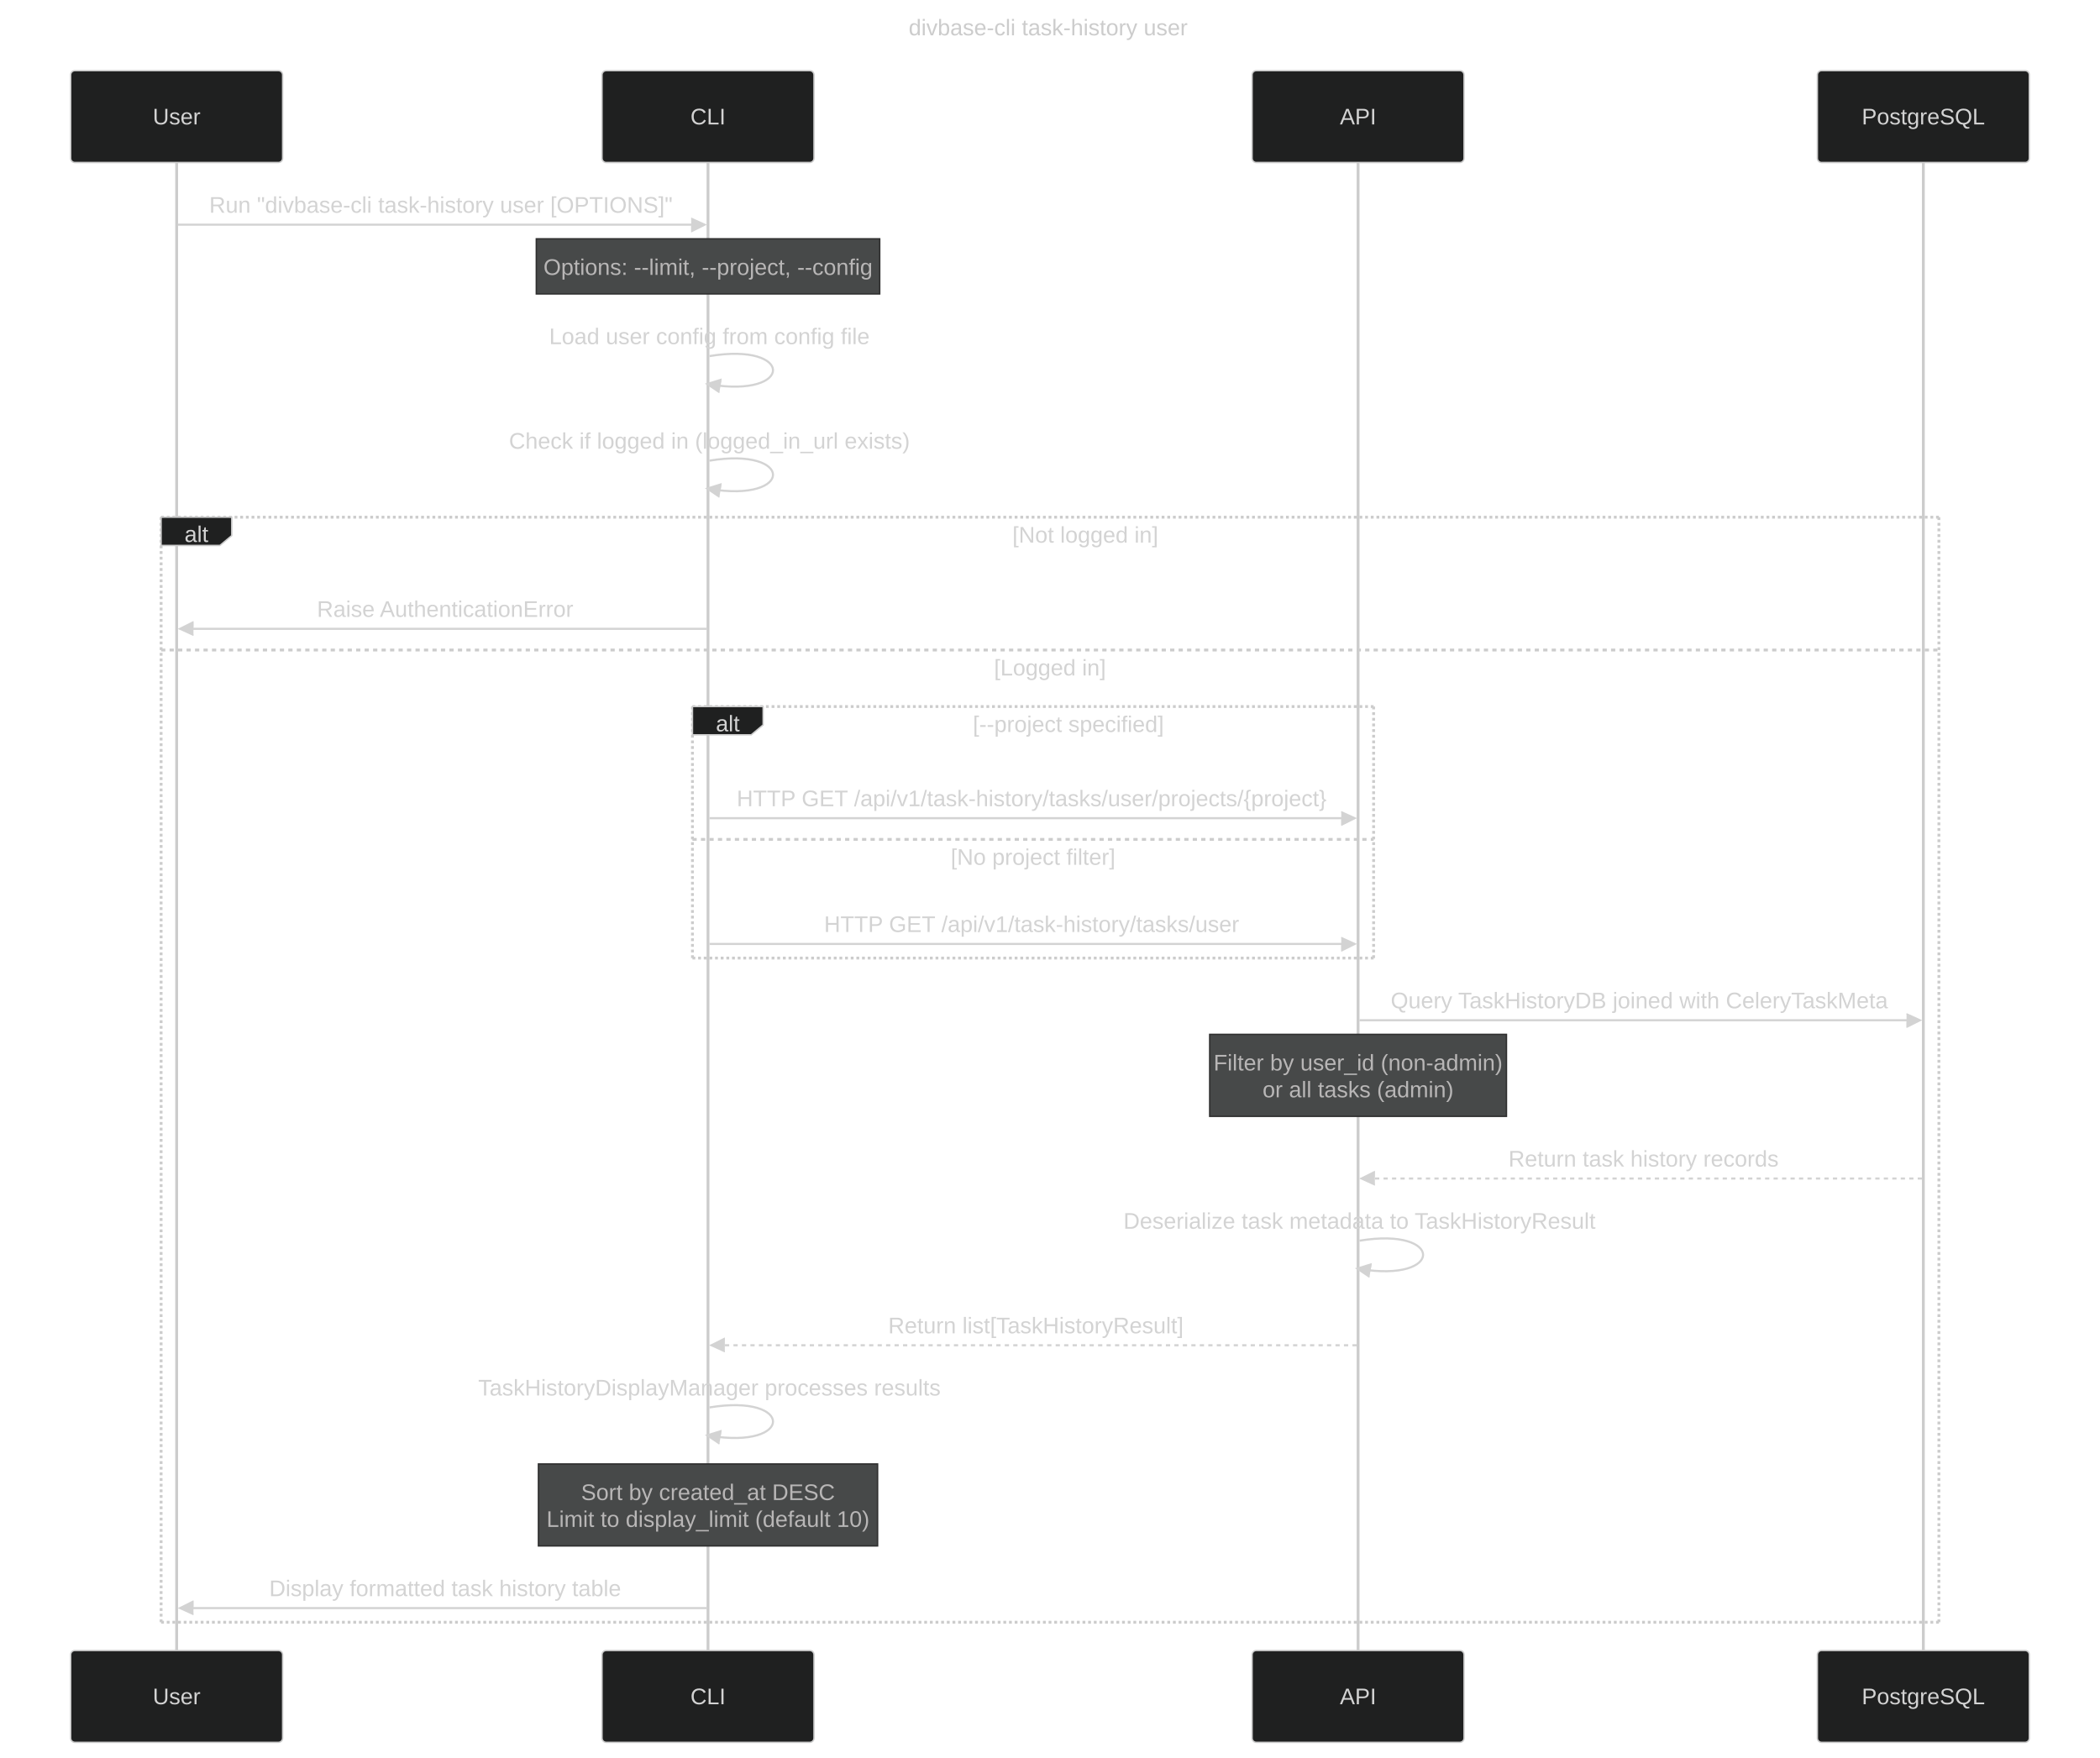
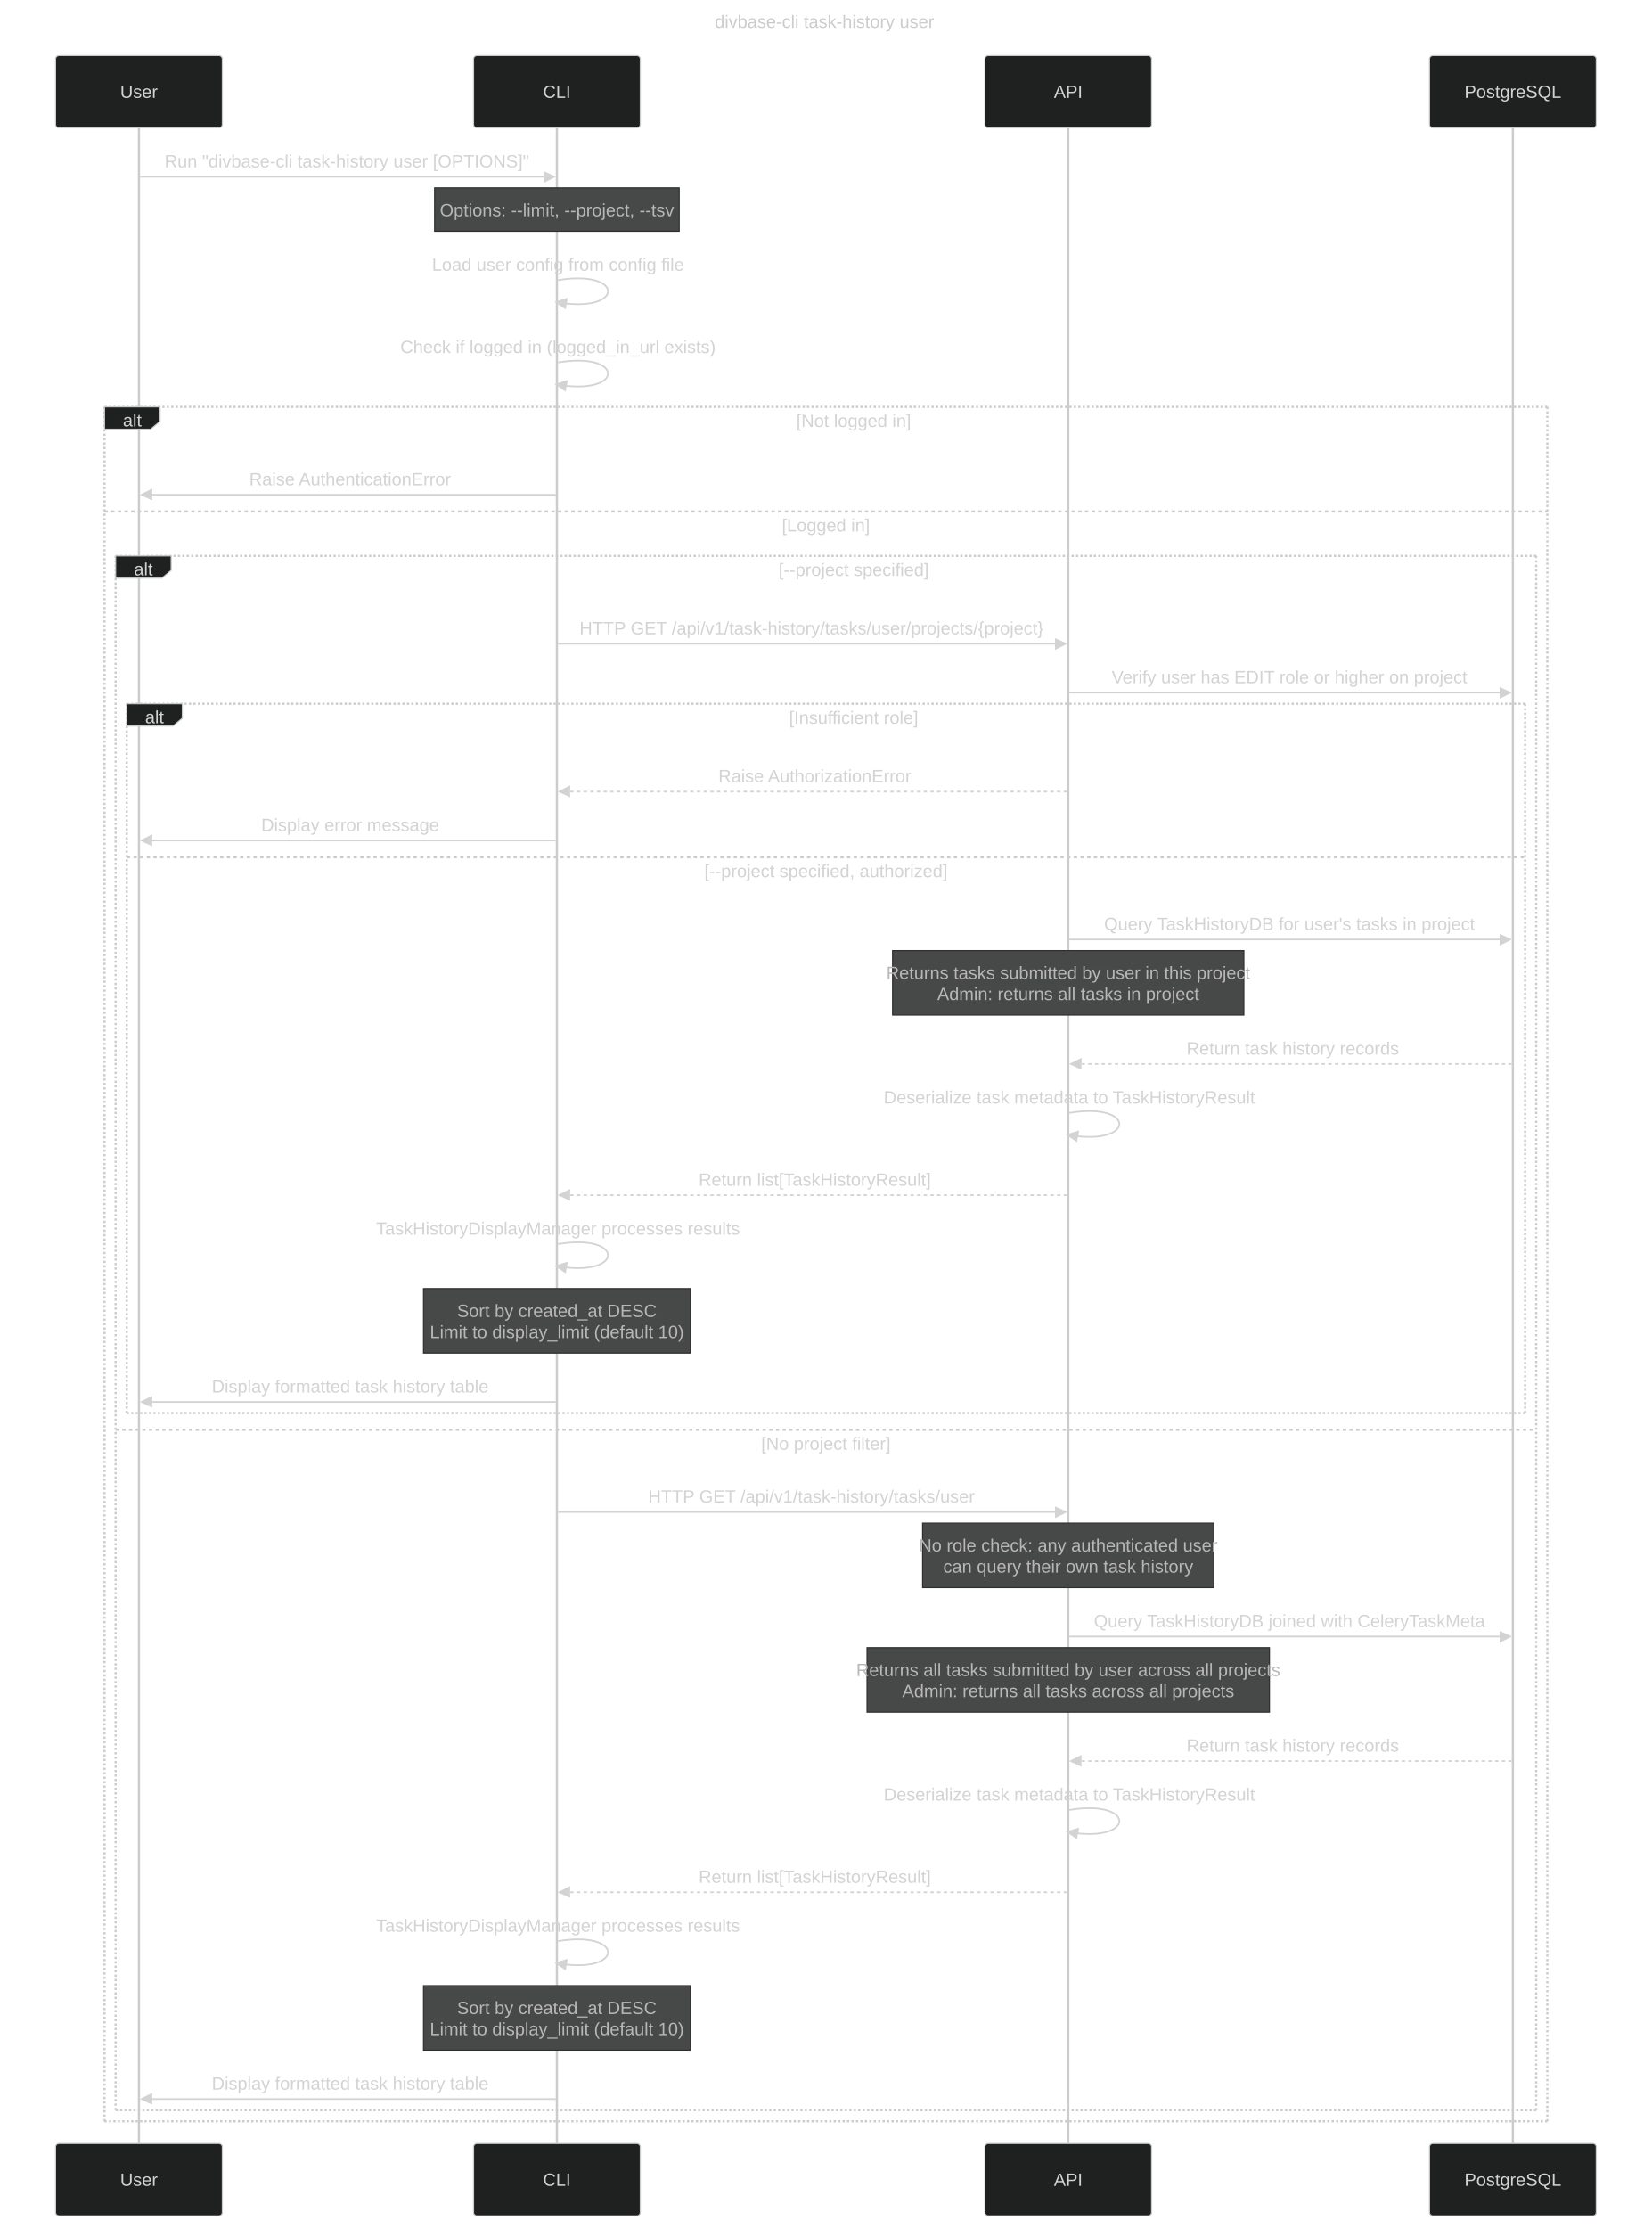
- <svg xmlns="http://www.w3.org/2000/svg" id="my-svg" width="100%" style="max-width: 1486px; background-color: rgb(34, 39, 46);" viewBox="-50 -50 1486 1244" role="graphics-document document" aria-roledescription="sequence">
-   <g>
-     <rect x="1236" y="1118" fill="#eaeaea" stroke="#666" width="150" height="65" name="DB" rx="3" ry="3" class="actor actor-bottom" />
-     <text x="1311" y="1150.5" dominant-baseline="central" alignment-baseline="central" class="actor actor-box" style="text-anchor: middle; font-size: 16px; font-weight: 400;">
+ <svg xmlns="http://www.w3.org/2000/svg" id="my-svg" width="100%" style="max-width: 1486px; background-color: rgb(34, 39, 46);" viewBox="-50 -50 1486 2004" role="graphics-document document" aria-roledescription="sequence">
+   <g>
+     <rect x="1236" y="1878" fill="#eaeaea" stroke="#666" width="150" height="65" name="DB" rx="3" ry="3" class="actor actor-bottom" />
+     <text x="1311" y="1910.5" dominant-baseline="central" alignment-baseline="central" class="actor actor-box" style="text-anchor: middle; font-size: 16px; font-weight: 400;">
      <tspan x="1311" dy="0">PostgreSQL</tspan>
    </text>
  </g>
  <g>
-     <rect x="836" y="1118" fill="#eaeaea" stroke="#666" width="150" height="65" name="API" rx="3" ry="3" class="actor actor-bottom" />
-     <text x="911" y="1150.5" dominant-baseline="central" alignment-baseline="central" class="actor actor-box" style="text-anchor: middle; font-size: 16px; font-weight: 400;">
+     <rect x="836" y="1878" fill="#eaeaea" stroke="#666" width="150" height="65" name="API" rx="3" ry="3" class="actor actor-bottom" />
+     <text x="911" y="1910.5" dominant-baseline="central" alignment-baseline="central" class="actor actor-box" style="text-anchor: middle; font-size: 16px; font-weight: 400;">
      <tspan x="911" dy="0">API</tspan>
    </text>
  </g>
  <g>
-     <rect x="376" y="1118" fill="#eaeaea" stroke="#666" width="150" height="65" name="CLI" rx="3" ry="3" class="actor actor-bottom" />
-     <text x="451" y="1150.5" dominant-baseline="central" alignment-baseline="central" class="actor actor-box" style="text-anchor: middle; font-size: 16px; font-weight: 400;">
+     <rect x="376" y="1878" fill="#eaeaea" stroke="#666" width="150" height="65" name="CLI" rx="3" ry="3" class="actor actor-bottom" />
+     <text x="451" y="1910.5" dominant-baseline="central" alignment-baseline="central" class="actor actor-box" style="text-anchor: middle; font-size: 16px; font-weight: 400;">
      <tspan x="451" dy="0">CLI</tspan>
    </text>
  </g>
  <g>
-     <rect x="0" y="1118" fill="#eaeaea" stroke="#666" width="150" height="65" name="User" rx="3" ry="3" class="actor actor-bottom" />
-     <text x="75" y="1150.5" dominant-baseline="central" alignment-baseline="central" class="actor actor-box" style="text-anchor: middle; font-size: 16px; font-weight: 400;">
+     <rect x="0" y="1878" fill="#eaeaea" stroke="#666" width="150" height="65" name="User" rx="3" ry="3" class="actor actor-bottom" />
+     <text x="75" y="1910.5" dominant-baseline="central" alignment-baseline="central" class="actor actor-box" style="text-anchor: middle; font-size: 16px; font-weight: 400;">
      <tspan x="75" dy="0">User</tspan>
    </text>
  </g>
  <g>
-     <line id="actor3" x1="1311" y1="65" x2="1311" y2="1118" class="actor-line 200" stroke-width="0.5px" stroke="#999" name="DB" />
+     <line id="actor3" x1="1311" y1="65" x2="1311" y2="1878" class="actor-line 200" stroke-width="0.5px" stroke="#999" name="DB" />
    <g id="root-3">
      <rect x="1236" y="0" fill="#eaeaea" stroke="#666" width="150" height="65" name="DB" rx="3" ry="3" class="actor actor-top" />
      <text x="1311" y="32.5" dominant-baseline="central" alignment-baseline="central" class="actor actor-box" style="text-anchor: middle; font-size: 16px; font-weight: 400;">
        <tspan x="1311" dy="0">PostgreSQL</tspan>
      </text>
    </g>
  </g>
  <g>
-     <line id="actor2" x1="911" y1="65" x2="911" y2="1118" class="actor-line 200" stroke-width="0.5px" stroke="#999" name="API" />
+     <line id="actor2" x1="911" y1="65" x2="911" y2="1878" class="actor-line 200" stroke-width="0.5px" stroke="#999" name="API" />
    <g id="root-2">
      <rect x="836" y="0" fill="#eaeaea" stroke="#666" width="150" height="65" name="API" rx="3" ry="3" class="actor actor-top" />
      <text x="911" y="32.5" dominant-baseline="central" alignment-baseline="central" class="actor actor-box" style="text-anchor: middle; font-size: 16px; font-weight: 400;">
        <tspan x="911" dy="0">API</tspan>
      </text>
    </g>
  </g>
  <g>
-     <line id="actor1" x1="451" y1="65" x2="451" y2="1118" class="actor-line 200" stroke-width="0.5px" stroke="#999" name="CLI" />
+     <line id="actor1" x1="451" y1="65" x2="451" y2="1878" class="actor-line 200" stroke-width="0.5px" stroke="#999" name="CLI" />
    <g id="root-1">
      <rect x="376" y="0" fill="#eaeaea" stroke="#666" width="150" height="65" name="CLI" rx="3" ry="3" class="actor actor-top" />
      <text x="451" y="32.5" dominant-baseline="central" alignment-baseline="central" class="actor actor-box" style="text-anchor: middle; font-size: 16px; font-weight: 400;">
        <tspan x="451" dy="0">CLI</tspan>
      </text>
    </g>
  </g>
  <g>
-     <line id="actor0" x1="75" y1="65" x2="75" y2="1118" class="actor-line 200" stroke-width="0.5px" stroke="#999" name="User" />
+     <line id="actor0" x1="75" y1="65" x2="75" y2="1878" class="actor-line 200" stroke-width="0.5px" stroke="#999" name="User" />
    <g id="root-0">
      <rect x="0" y="0" fill="#eaeaea" stroke="#666" width="150" height="65" name="User" rx="3" ry="3" class="actor actor-top" />
      <text x="75" y="32.5" dominant-baseline="central" alignment-baseline="central" class="actor actor-box" style="text-anchor: middle; font-size: 16px; font-weight: 400;">
        <tspan x="75" dy="0">User</tspan>
      </text>
    </g>
  </g>
  <style>#my-svg{font-family:"trebuchet ms",verdana,arial,sans-serif;font-size:16px;fill:#ccc;}@keyframes edge-animation-frame{from{stroke-dashoffset:0;}}@keyframes dash{to{stroke-dashoffset:0;}}#my-svg .edge-animation-slow{stroke-dasharray:9,5!important;stroke-dashoffset:900;animation:dash 50s linear infinite;stroke-linecap:round;}#my-svg .edge-animation-fast{stroke-dasharray:9,5!important;stroke-dashoffset:900;animation:dash 20s linear infinite;stroke-linecap:round;}#my-svg .error-icon{fill:#a44141;}#my-svg .error-text{fill:#ddd;stroke:#ddd;}#my-svg .edge-thickness-normal{stroke-width:1px;}#my-svg .edge-thickness-thick{stroke-width:3.5px;}#my-svg .edge-pattern-solid{stroke-dasharray:0;}#my-svg .edge-thickness-invisible{stroke-width:0;fill:none;}#my-svg .edge-pattern-dashed{stroke-dasharray:3;}#my-svg .edge-pattern-dotted{stroke-dasharray:2;}#my-svg .marker{fill:lightgrey;stroke:lightgrey;}#my-svg .marker.cross{stroke:lightgrey;}#my-svg svg{font-family:"trebuchet ms",verdana,arial,sans-serif;font-size:16px;}#my-svg p{margin:0;}#my-svg .actor{stroke:#ccc;fill:#1f2020;}#my-svg text.actor&gt;tspan{fill:lightgrey;stroke:none;}#my-svg .actor-line{stroke:#ccc;}#my-svg .innerArc{stroke-width:1.5;stroke-dasharray:none;}#my-svg .messageLine0{stroke-width:1.5;stroke-dasharray:none;stroke:lightgrey;}#my-svg .messageLine1{stroke-width:1.5;stroke-dasharray:2,2;stroke:lightgrey;}#my-svg #arrowhead path{fill:lightgrey;stroke:lightgrey;}#my-svg .sequenceNumber{fill:black;}#my-svg #sequencenumber{fill:lightgrey;}#my-svg #crosshead path{fill:lightgrey;stroke:lightgrey;}#my-svg .messageText{fill:lightgrey;stroke:none;}#my-svg .labelBox{stroke:#ccc;fill:#1f2020;}#my-svg .labelText,#my-svg .labelText&gt;tspan{fill:lightgrey;stroke:none;}#my-svg .loopText,#my-svg .loopText&gt;tspan{fill:lightgrey;stroke:none;}#my-svg .loopLine{stroke-width:2px;stroke-dasharray:2,2;stroke:#ccc;fill:#ccc;}#my-svg .note{stroke:hsl(180, 0%, 18.353%);fill:hsl(180, 1.587%, 28.353%);}#my-svg .noteText,#my-svg .noteText&gt;tspan{fill:rgb(183.848, 181.552, 181.552);stroke:none;}#my-svg .activation0{fill:hsl(180, 1.587%, 28.353%);stroke:#ccc;}#my-svg .activation1{fill:hsl(180, 1.587%, 28.353%);stroke:#ccc;}#my-svg .activation2{fill:hsl(180, 1.587%, 28.353%);stroke:#ccc;}#my-svg .actorPopupMenu{position:absolute;}#my-svg .actorPopupMenuPanel{position:absolute;fill:#1f2020;box-shadow:0px 8px 16px 0px rgba(0,0,0,0.2);filter:drop-shadow(3px 5px 2px rgb(0 0 0 / 0.4));}#my-svg .actor-man line{stroke:#ccc;fill:#1f2020;}#my-svg .actor-man circle,#my-svg line{stroke:#ccc;fill:#1f2020;stroke-width:2px;}#my-svg :root{--mermaid-font-family:"trebuchet ms",verdana,arial,sans-serif;}</style>
  <g />
  <defs>
    <symbol id="computer" width="24" height="24">
      <path transform="scale(.5)" d="M2 2v13h20v-13h-20zm18 11h-16v-9h16v9zm-10.228 6l.466-1h3.524l.467 1h-4.457zm14.228 3h-24l2-6h2.104l-1.33 4h18.45l-1.297-4h2.073l2 6zm-5-10h-14v-7h14v7z" />
    </symbol>
  </defs>
  <defs>
    <symbol id="database" fill-rule="evenodd" clip-rule="evenodd">
      <path transform="scale(.5)" d="M12.258.001l.256.004.255.005.253.008.251.01.249.012.247.015.246.016.242.019.241.02.239.023.236.024.233.027.231.028.229.031.225.032.223.034.22.036.217.038.214.04.211.041.208.043.205.045.201.046.198.048.194.05.191.051.187.053.183.054.18.056.175.057.172.059.168.06.163.061.16.063.155.064.15.066.074.033.073.033.071.034.07.034.069.035.068.035.067.035.066.035.064.036.064.036.062.036.06.036.06.037.058.037.058.037.055.038.055.038.053.038.052.038.051.039.05.039.048.039.047.039.045.04.044.04.043.04.041.04.04.041.039.041.037.041.036.041.034.041.033.042.032.042.03.042.029.042.027.042.026.043.024.043.023.043.021.043.02.043.018.044.017.043.015.044.013.044.012.044.011.045.009.044.007.045.006.045.004.045.002.045.001.045v17l-.001.045-.002.045-.004.045-.006.045-.007.045-.009.044-.011.045-.012.044-.013.044-.015.044-.017.043-.018.044-.02.043-.021.043-.023.043-.024.043-.026.043-.027.042-.029.042-.03.042-.032.042-.033.042-.034.041-.036.041-.037.041-.039.041-.04.041-.041.04-.043.04-.044.04-.045.04-.047.039-.048.039-.05.039-.051.039-.052.038-.053.038-.055.038-.055.038-.058.037-.058.037-.06.037-.06.036-.062.036-.064.036-.064.036-.066.035-.067.035-.068.035-.069.035-.07.034-.071.034-.073.033-.074.033-.15.066-.155.064-.16.063-.163.061-.168.06-.172.059-.175.057-.18.056-.183.054-.187.053-.191.051-.194.05-.198.048-.201.046-.205.045-.208.043-.211.041-.214.04-.217.038-.22.036-.223.034-.225.032-.229.031-.231.028-.233.027-.236.024-.239.023-.241.02-.242.019-.246.016-.247.015-.249.012-.251.01-.253.008-.255.005-.256.004-.258.001-.258-.001-.256-.004-.255-.005-.253-.008-.251-.01-.249-.012-.247-.015-.245-.016-.243-.019-.241-.02-.238-.023-.236-.024-.234-.027-.231-.028-.228-.031-.226-.032-.223-.034-.22-.036-.217-.038-.214-.04-.211-.041-.208-.043-.204-.045-.201-.046-.198-.048-.195-.05-.19-.051-.187-.053-.184-.054-.179-.056-.176-.057-.172-.059-.167-.06-.164-.061-.159-.063-.155-.064-.151-.066-.074-.033-.072-.033-.072-.034-.07-.034-.069-.035-.068-.035-.067-.035-.066-.035-.064-.036-.063-.036-.062-.036-.061-.036-.06-.037-.058-.037-.057-.037-.056-.038-.055-.038-.053-.038-.052-.038-.051-.039-.049-.039-.049-.039-.046-.039-.046-.04-.044-.04-.043-.04-.041-.04-.04-.041-.039-.041-.037-.041-.036-.041-.034-.041-.033-.042-.032-.042-.03-.042-.029-.042-.027-.042-.026-.043-.024-.043-.023-.043-.021-.043-.02-.043-.018-.044-.017-.043-.015-.044-.013-.044-.012-.044-.011-.045-.009-.044-.007-.045-.006-.045-.004-.045-.002-.045-.001-.045v-17l.001-.045.002-.045.004-.045.006-.045.007-.045.009-.044.011-.045.012-.044.013-.044.015-.044.017-.043.018-.044.02-.043.021-.043.023-.043.024-.043.026-.043.027-.042.029-.042.03-.042.032-.042.033-.042.034-.041.036-.041.037-.041.039-.041.04-.041.041-.04.043-.04.044-.04.046-.04.046-.039.049-.039.049-.039.051-.039.052-.038.053-.038.055-.038.056-.038.057-.037.058-.037.06-.037.061-.036.062-.036.063-.036.064-.036.066-.035.067-.035.068-.035.069-.035.07-.034.072-.034.072-.033.074-.033.151-.066.155-.064.159-.063.164-.061.167-.06.172-.059.176-.057.179-.056.184-.054.187-.053.19-.051.195-.05.198-.048.201-.046.204-.045.208-.043.211-.041.214-.04.217-.038.22-.036.223-.034.226-.032.228-.031.231-.028.234-.027.236-.024.238-.023.241-.02.243-.019.245-.016.247-.015.249-.012.251-.01.253-.008.255-.005.256-.004.258-.001.258.001zm-9.258 20.499v.01l.001.021.003.021.004.022.005.021.006.022.007.022.009.023.01.022.011.023.012.023.013.023.015.023.016.024.017.023.018.024.019.024.021.024.022.025.023.024.024.025.052.049.056.05.061.051.066.051.07.051.075.051.079.052.084.052.088.052.092.052.097.052.102.051.105.052.11.052.114.051.119.051.123.051.127.05.131.05.135.05.139.048.144.049.147.047.152.047.155.047.16.045.163.045.167.043.171.043.176.041.178.041.183.039.187.039.19.037.194.035.197.035.202.033.204.031.209.03.212.029.216.027.219.025.222.024.226.021.23.02.233.018.236.016.24.015.243.012.246.01.249.008.253.005.256.004.259.001.26-.001.257-.004.254-.005.25-.008.247-.011.244-.012.241-.014.237-.016.233-.018.231-.021.226-.021.224-.024.22-.026.216-.027.212-.028.21-.031.205-.031.202-.034.198-.034.194-.036.191-.037.187-.039.183-.04.179-.04.175-.042.172-.043.168-.044.163-.045.16-.046.155-.046.152-.047.148-.048.143-.049.139-.049.136-.05.131-.05.126-.05.123-.051.118-.052.114-.051.11-.052.106-.052.101-.052.096-.052.092-.052.088-.053.083-.051.079-.052.074-.052.07-.051.065-.051.06-.051.056-.05.051-.05.023-.024.023-.025.021-.024.02-.024.019-.024.018-.024.017-.024.015-.023.014-.024.013-.023.012-.023.01-.023.01-.022.008-.022.006-.022.006-.022.004-.022.004-.021.001-.021.001-.021v-4.127l-.077.055-.08.053-.083.054-.085.053-.087.052-.09.052-.093.051-.095.05-.097.05-.1.049-.102.049-.105.048-.106.047-.109.047-.111.046-.114.045-.115.045-.118.044-.12.043-.122.042-.124.042-.126.041-.128.04-.13.04-.132.038-.134.038-.135.037-.138.037-.139.035-.142.035-.143.034-.144.033-.147.032-.148.031-.15.03-.151.03-.153.029-.154.027-.156.027-.158.026-.159.025-.161.024-.162.023-.163.022-.165.021-.166.02-.167.019-.169.018-.169.017-.171.016-.173.015-.173.014-.175.013-.175.012-.177.011-.178.01-.179.008-.179.008-.181.006-.182.005-.182.004-.184.003-.184.002h-.37l-.184-.002-.184-.003-.182-.004-.182-.005-.181-.006-.179-.008-.179-.008-.178-.01-.176-.011-.176-.012-.175-.013-.173-.014-.172-.015-.171-.016-.17-.017-.169-.018-.167-.019-.166-.02-.165-.021-.163-.022-.162-.023-.161-.024-.159-.025-.157-.026-.156-.027-.155-.027-.153-.029-.151-.03-.15-.03-.148-.031-.146-.032-.145-.033-.143-.034-.141-.035-.14-.035-.137-.037-.136-.037-.134-.038-.132-.038-.13-.04-.128-.04-.126-.041-.124-.042-.122-.042-.12-.044-.117-.043-.116-.045-.113-.045-.112-.046-.109-.047-.106-.047-.105-.048-.102-.049-.1-.049-.097-.05-.095-.05-.093-.052-.09-.051-.087-.052-.085-.053-.083-.054-.08-.054-.077-.054v4.127zm0-5.654v.011l.001.021.003.021.004.021.005.022.006.022.007.022.009.022.01.022.011.023.012.023.013.023.015.024.016.023.017.024.018.024.019.024.021.024.022.024.023.025.024.024.052.05.056.05.061.05.066.051.07.051.075.052.079.051.084.052.088.052.092.052.097.052.102.052.105.052.11.051.114.051.119.052.123.05.127.051.131.05.135.049.139.049.144.048.147.048.152.047.155.046.16.045.163.045.167.044.171.042.176.042.178.04.183.04.187.038.19.037.194.036.197.034.202.033.204.032.209.03.212.028.216.027.219.025.222.024.226.022.23.02.233.018.236.016.24.014.243.012.246.01.249.008.253.006.256.003.259.001.26-.001.257-.003.254-.006.25-.008.247-.01.244-.012.241-.015.237-.016.233-.018.231-.02.226-.022.224-.024.22-.025.216-.027.212-.029.21-.03.205-.032.202-.033.198-.035.194-.036.191-.037.187-.039.183-.039.179-.041.175-.042.172-.043.168-.044.163-.045.16-.045.155-.047.152-.047.148-.048.143-.048.139-.05.136-.049.131-.05.126-.051.123-.051.118-.051.114-.052.11-.052.106-.052.101-.052.096-.052.092-.052.088-.052.083-.052.079-.052.074-.051.07-.052.065-.051.06-.05.056-.051.051-.049.023-.025.023-.024.021-.025.02-.024.019-.024.018-.024.017-.024.015-.023.014-.023.013-.024.012-.022.01-.023.01-.023.008-.022.006-.022.006-.022.004-.021.004-.022.001-.021.001-.021v-4.139l-.077.054-.08.054-.083.054-.085.052-.087.053-.09.051-.093.051-.095.051-.097.05-.1.049-.102.049-.105.048-.106.047-.109.047-.111.046-.114.045-.115.044-.118.044-.12.044-.122.042-.124.042-.126.041-.128.04-.13.039-.132.039-.134.038-.135.037-.138.036-.139.036-.142.035-.143.033-.144.033-.147.033-.148.031-.15.03-.151.03-.153.028-.154.028-.156.027-.158.026-.159.025-.161.024-.162.023-.163.022-.165.021-.166.02-.167.019-.169.018-.169.017-.171.016-.173.015-.173.014-.175.013-.175.012-.177.011-.178.009-.179.009-.179.007-.181.007-.182.005-.182.004-.184.003-.184.002h-.37l-.184-.002-.184-.003-.182-.004-.182-.005-.181-.007-.179-.007-.179-.009-.178-.009-.176-.011-.176-.012-.175-.013-.173-.014-.172-.015-.171-.016-.17-.017-.169-.018-.167-.019-.166-.02-.165-.021-.163-.022-.162-.023-.161-.024-.159-.025-.157-.026-.156-.027-.155-.028-.153-.028-.151-.03-.15-.03-.148-.031-.146-.033-.145-.033-.143-.033-.141-.035-.14-.036-.137-.036-.136-.037-.134-.038-.132-.039-.13-.039-.128-.04-.126-.041-.124-.042-.122-.043-.12-.043-.117-.044-.116-.044-.113-.046-.112-.046-.109-.046-.106-.047-.105-.048-.102-.049-.1-.049-.097-.05-.095-.051-.093-.051-.09-.051-.087-.053-.085-.052-.083-.054-.08-.054-.077-.054v4.139zm0-5.666v.011l.001.02.003.022.004.021.005.022.006.021.007.022.009.023.01.022.011.023.012.023.013.023.015.023.016.024.017.024.018.023.019.024.021.025.022.024.023.024.024.025.052.05.056.05.061.05.066.051.07.051.075.052.079.051.084.052.088.052.092.052.097.052.102.052.105.051.11.052.114.051.119.051.123.051.127.05.131.05.135.05.139.049.144.048.147.048.152.047.155.046.16.045.163.045.167.043.171.043.176.042.178.04.183.04.187.038.19.037.194.036.197.034.202.033.204.032.209.03.212.028.216.027.219.025.222.024.226.021.23.02.233.018.236.017.24.014.243.012.246.01.249.008.253.006.256.003.259.001.26-.001.257-.003.254-.006.25-.008.247-.01.244-.013.241-.014.237-.016.233-.018.231-.02.226-.022.224-.024.22-.025.216-.027.212-.029.21-.03.205-.032.202-.033.198-.035.194-.036.191-.037.187-.039.183-.039.179-.041.175-.042.172-.043.168-.044.163-.045.16-.045.155-.047.152-.047.148-.048.143-.049.139-.049.136-.049.131-.051.126-.05.123-.051.118-.052.114-.051.11-.052.106-.052.101-.052.096-.052.092-.052.088-.052.083-.052.079-.052.074-.052.07-.051.065-.051.06-.051.056-.05.051-.049.023-.025.023-.025.021-.024.02-.024.019-.024.018-.024.017-.024.015-.023.014-.024.013-.023.012-.023.01-.022.01-.023.008-.022.006-.022.006-.022.004-.022.004-.021.001-.021.001-.021v-4.153l-.077.054-.08.054-.083.053-.085.053-.087.053-.09.051-.093.051-.095.051-.097.05-.1.049-.102.048-.105.048-.106.048-.109.046-.111.046-.114.046-.115.044-.118.044-.12.043-.122.043-.124.042-.126.041-.128.04-.13.039-.132.039-.134.038-.135.037-.138.036-.139.036-.142.034-.143.034-.144.033-.147.032-.148.032-.15.03-.151.03-.153.028-.154.028-.156.027-.158.026-.159.024-.161.024-.162.023-.163.023-.165.021-.166.02-.167.019-.169.018-.169.017-.171.016-.173.015-.173.014-.175.013-.175.012-.177.01-.178.01-.179.009-.179.007-.181.006-.182.006-.182.004-.184.003-.184.001-.185.001-.185-.001-.184-.001-.184-.003-.182-.004-.182-.006-.181-.006-.179-.007-.179-.009-.178-.01-.176-.01-.176-.012-.175-.013-.173-.014-.172-.015-.171-.016-.17-.017-.169-.018-.167-.019-.166-.02-.165-.021-.163-.023-.162-.023-.161-.024-.159-.024-.157-.026-.156-.027-.155-.028-.153-.028-.151-.03-.15-.03-.148-.032-.146-.032-.145-.033-.143-.034-.141-.034-.14-.036-.137-.036-.136-.037-.134-.038-.132-.039-.13-.039-.128-.041-.126-.041-.124-.041-.122-.043-.12-.043-.117-.044-.116-.044-.113-.046-.112-.046-.109-.046-.106-.048-.105-.048-.102-.048-.1-.05-.097-.049-.095-.051-.093-.051-.09-.052-.087-.052-.085-.053-.083-.053-.08-.054-.077-.054v4.153zm8.74-8.179l-.257.004-.254.005-.25.008-.247.011-.244.012-.241.014-.237.016-.233.018-.231.021-.226.022-.224.023-.22.026-.216.027-.212.028-.21.031-.205.032-.202.033-.198.034-.194.036-.191.038-.187.038-.183.04-.179.041-.175.042-.172.043-.168.043-.163.045-.16.046-.155.046-.152.048-.148.048-.143.048-.139.049-.136.05-.131.05-.126.051-.123.051-.118.051-.114.052-.11.052-.106.052-.101.052-.096.052-.092.052-.088.052-.083.052-.079.052-.074.051-.07.052-.065.051-.06.05-.056.05-.051.05-.023.025-.023.024-.021.024-.02.025-.019.024-.018.024-.017.023-.015.024-.014.023-.013.023-.012.023-.01.023-.01.022-.008.022-.006.023-.006.021-.004.022-.004.021-.001.021-.001.021.001.021.001.021.004.021.004.022.006.021.006.023.008.022.01.022.01.023.012.023.013.023.014.023.015.024.017.023.018.024.019.024.02.025.021.024.023.024.023.025.051.05.056.05.06.05.065.051.07.052.074.051.079.052.083.052.088.052.092.052.096.052.101.052.106.052.11.052.114.052.118.051.123.051.126.051.131.05.136.05.139.049.143.048.148.048.152.048.155.046.16.046.163.045.168.043.172.043.175.042.179.041.183.04.187.038.191.038.194.036.198.034.202.033.205.032.21.031.212.028.216.027.22.026.224.023.226.022.231.021.233.018.237.016.241.014.244.012.247.011.25.008.254.005.257.004.26.001.26-.001.257-.004.254-.005.25-.008.247-.011.244-.012.241-.014.237-.016.233-.018.231-.021.226-.022.224-.023.22-.026.216-.027.212-.028.21-.031.205-.032.202-.033.198-.034.194-.036.191-.038.187-.038.183-.04.179-.041.175-.042.172-.043.168-.043.163-.045.16-.046.155-.046.152-.048.148-.048.143-.048.139-.049.136-.05.131-.05.126-.051.123-.051.118-.051.114-.052.11-.052.106-.052.101-.052.096-.052.092-.052.088-.052.083-.052.079-.052.074-.051.07-.052.065-.051.06-.05.056-.05.051-.05.023-.025.023-.024.021-.024.02-.025.019-.024.018-.024.017-.023.015-.024.014-.023.013-.023.012-.023.01-.023.01-.022.008-.022.006-.023.006-.021.004-.022.004-.021.001-.021.001-.021-.001-.021-.001-.021-.004-.021-.004-.022-.006-.021-.006-.023-.008-.022-.01-.022-.01-.023-.012-.023-.013-.023-.014-.023-.015-.024-.017-.023-.018-.024-.019-.024-.02-.025-.021-.024-.023-.024-.023-.025-.051-.05-.056-.05-.06-.05-.065-.051-.07-.052-.074-.051-.079-.052-.083-.052-.088-.052-.092-.052-.096-.052-.101-.052-.106-.052-.11-.052-.114-.052-.118-.051-.123-.051-.126-.051-.131-.05-.136-.05-.139-.049-.143-.048-.148-.048-.152-.048-.155-.046-.16-.046-.163-.045-.168-.043-.172-.043-.175-.042-.179-.041-.183-.04-.187-.038-.191-.038-.194-.036-.198-.034-.202-.033-.205-.032-.21-.031-.212-.028-.216-.027-.22-.026-.224-.023-.226-.022-.231-.021-.233-.018-.237-.016-.241-.014-.244-.012-.247-.011-.25-.008-.254-.005-.257-.004-.26-.001-.26.001z" />
    </symbol>
  </defs>
  <defs>
    <symbol id="clock" width="24" height="24">
      <path transform="scale(.5)" d="M12 2c5.514 0 10 4.486 10 10s-4.486 10-10 10-10-4.486-10-10 4.486-10 10-10zm0-2c-6.627 0-12 5.373-12 12s5.373 12 12 12 12-5.373 12-12-5.373-12-12-12zm5.848 12.459c.202.038.202.333.001.372-1.907.361-6.045 1.111-6.547 1.111-.719 0-1.301-.582-1.301-1.301 0-.512.77-5.447 1.125-7.445.034-.192.312-.181.343.014l.985 6.238 5.394 1.011z" />
    </symbol>
  </defs>
  <defs>
    <marker id="arrowhead" refX="7.9" refY="5" markerUnits="userSpaceOnUse" markerWidth="12" markerHeight="12" orient="auto-start-reverse">
      <path d="M -1 0 L 10 5 L 0 10 z" />
    </marker>
  </defs>
  <defs>
    <marker id="crosshead" markerWidth="15" markerHeight="8" orient="auto" refX="4" refY="4.5">
      <path fill="none" stroke="#000000" stroke-width="1pt" d="M 1,2 L 6,7 M 6,2 L 1,7" style="stroke-dasharray: 0, 0;" />
    </marker>
  </defs>
  <defs>
    <marker id="filled-head" refX="15.5" refY="7" markerWidth="20" markerHeight="28" orient="auto">
      <path d="M 18,7 L9,13 L14,7 L9,1 Z" />
    </marker>
  </defs>
  <defs>
    <marker id="sequencenumber" refX="15" refY="15" markerWidth="60" markerHeight="40" orient="auto">
      <circle cx="15" cy="15" r="6" />
    </marker>
  </defs>
  <g>
-     <rect x="329.5" y="119" fill="#EDF2AE" stroke="#666" width="243" height="39" class="note" />
+     <rect x="341" y="119" fill="#EDF2AE" stroke="#666" width="220" height="39" class="note" />
    <text x="451" y="124" text-anchor="middle" dominant-baseline="middle" alignment-baseline="middle" class="noteText" dy="1em" style="font-size: 16px; font-weight: 400;">
-       <tspan x="451">Options: --limit, --project, --config</tspan>
-     </text>
-   </g>
-   <g>
-     <line x1="440" y1="450" x2="922" y2="450" class="loopLine" />
-     <line x1="922" y1="450" x2="922" y2="628" class="loopLine" />
-     <line x1="440" y1="628" x2="922" y2="628" class="loopLine" />
-     <line x1="440" y1="450" x2="440" y2="628" class="loopLine" />
-     <line x1="440" y1="544" x2="922" y2="544" class="loopLine" style="stroke-dasharray: 3, 3;" />
-     <polygon points="440,450 490,450 490,463 481.6,470 440,470" class="labelBox" />
-     <text x="465" y="463" text-anchor="middle" dominant-baseline="middle" alignment-baseline="middle" class="labelText" style="font-size: 16px; font-weight: 400;">alt</text>
-     <text x="706" y="468" text-anchor="middle" class="loopText" style="font-size: 16px; font-weight: 400;">
-       <tspan x="706">[--project specified]</tspan>
-     </text>
-     <text x="681" y="562" text-anchor="middle" class="loopText" style="font-size: 16px; font-weight: 400;">[No project filter]</text>
-   </g>
-   <g>
-     <rect x="806" y="682" fill="#EDF2AE" stroke="#666" width="210" height="58" class="note" />
-     <text x="911" y="687" text-anchor="middle" dominant-baseline="middle" alignment-baseline="middle" class="noteText" dy="1em" style="font-size: 16px; font-weight: 400;">
-       <tspan x="911">Filter by user_id (non-admin)</tspan>
-     </text>
-     <text x="911" y="706" text-anchor="middle" dominant-baseline="middle" alignment-baseline="middle" class="noteText" dy="1em" style="font-size: 16px; font-weight: 400;">
-       <tspan x="911">or all tasks (admin)</tspan>
-     </text>
-   </g>
-   <g>
-     <rect x="331" y="986" fill="#EDF2AE" stroke="#666" width="240" height="58" class="note" />
-     <text x="451" y="991" text-anchor="middle" dominant-baseline="middle" alignment-baseline="middle" class="noteText" dy="1em" style="font-size: 16px; font-weight: 400;">
+       <tspan x="451">Options: --limit, --project, --tsv</tspan>
+     </text>
+   </g>
+   <g>
+     <rect x="753" y="805" fill="#EDF2AE" stroke="#666" width="316" height="58" class="note" />
+     <text x="911" y="810" text-anchor="middle" dominant-baseline="middle" alignment-baseline="middle" class="noteText" dy="1em" style="font-size: 16px; font-weight: 400;">
+       <tspan x="911">Returns tasks submitted by user in this project</tspan>
+     </text>
+     <text x="911" y="829" text-anchor="middle" dominant-baseline="middle" alignment-baseline="middle" class="noteText" dy="1em" style="font-size: 16px; font-weight: 400;">
+       <tspan x="911">Admin: returns all tasks in project</tspan>
+     </text>
+   </g>
+   <g>
+     <rect x="331" y="1109" fill="#EDF2AE" stroke="#666" width="240" height="58" class="note" />
+     <text x="451" y="1114" text-anchor="middle" dominant-baseline="middle" alignment-baseline="middle" class="noteText" dy="1em" style="font-size: 16px; font-weight: 400;">
      <tspan x="451">Sort by created_at DESC</tspan>
    </text>
-     <text x="451" y="1010" text-anchor="middle" dominant-baseline="middle" alignment-baseline="middle" class="noteText" dy="1em" style="font-size: 16px; font-weight: 400;">
+     <text x="451" y="1133" text-anchor="middle" dominant-baseline="middle" alignment-baseline="middle" class="noteText" dy="1em" style="font-size: 16px; font-weight: 400;">
      <tspan x="451">Limit to display_limit (default 10)</tspan>
    </text>
  </g>
  <g>
-     <line x1="64" y1="316" x2="1322" y2="316" class="loopLine" />
-     <line x1="1322" y1="316" x2="1322" y2="1098" class="loopLine" />
-     <line x1="64" y1="1098" x2="1322" y2="1098" class="loopLine" />
-     <line x1="64" y1="316" x2="64" y2="1098" class="loopLine" />
-     <line x1="64" y1="410" x2="1322" y2="410" class="loopLine" style="stroke-dasharray: 3, 3;" />
-     <polygon points="64,316 114,316 114,329 105.6,336 64,336" class="labelBox" />
-     <text x="89" y="329" text-anchor="middle" dominant-baseline="middle" alignment-baseline="middle" class="labelText" style="font-size: 16px; font-weight: 400;">alt</text>
+     <line x1="64" y1="583" x2="1322" y2="583" class="loopLine" />
+     <line x1="1322" y1="583" x2="1322" y2="1221" class="loopLine" />
+     <line x1="64" y1="1221" x2="1322" y2="1221" class="loopLine" />
+     <line x1="64" y1="583" x2="64" y2="1221" class="loopLine" />
+     <line x1="64" y1="721" x2="1322" y2="721" class="loopLine" style="stroke-dasharray: 3, 3;" />
+     <polygon points="64,583 114,583 114,596 105.6,603 64,603" class="labelBox" />
+     <text x="89" y="596" text-anchor="middle" dominant-baseline="middle" alignment-baseline="middle" class="labelText" style="font-size: 16px; font-weight: 400;">alt</text>
+     <text x="718" y="601" text-anchor="middle" class="loopText" style="font-size: 16px; font-weight: 400;">
+       <tspan x="718">[Insufficient role]</tspan>
+     </text>
+     <text x="693" y="739" text-anchor="middle" class="loopText" style="font-size: 16px; font-weight: 400;">[--project specified, authorized]</text>
+   </g>
+   <g>
+     <rect x="780" y="1320" fill="#EDF2AE" stroke="#666" width="262" height="58" class="note" />
+     <text x="911" y="1325" text-anchor="middle" dominant-baseline="middle" alignment-baseline="middle" class="noteText" dy="1em" style="font-size: 16px; font-weight: 400;">
+       <tspan x="911">No role check: any authenticated user</tspan>
+     </text>
+     <text x="911" y="1344" text-anchor="middle" dominant-baseline="middle" alignment-baseline="middle" class="noteText" dy="1em" style="font-size: 16px; font-weight: 400;">
+       <tspan x="911">can query their own task history</tspan>
+     </text>
+   </g>
+   <g>
+     <rect x="730" y="1432" fill="#EDF2AE" stroke="#666" width="362" height="58" class="note" />
+     <text x="911" y="1437" text-anchor="middle" dominant-baseline="middle" alignment-baseline="middle" class="noteText" dy="1em" style="font-size: 16px; font-weight: 400;">
+       <tspan x="911">Returns all tasks submitted by user across all projects</tspan>
+     </text>
+     <text x="911" y="1456" text-anchor="middle" dominant-baseline="middle" alignment-baseline="middle" class="noteText" dy="1em" style="font-size: 16px; font-weight: 400;">
+       <tspan x="911">Admin: returns all tasks across all projects</tspan>
+     </text>
+   </g>
+   <g>
+     <rect x="331" y="1736" fill="#EDF2AE" stroke="#666" width="240" height="58" class="note" />
+     <text x="451" y="1741" text-anchor="middle" dominant-baseline="middle" alignment-baseline="middle" class="noteText" dy="1em" style="font-size: 16px; font-weight: 400;">
+       <tspan x="451">Sort by created_at DESC</tspan>
+     </text>
+     <text x="451" y="1760" text-anchor="middle" dominant-baseline="middle" alignment-baseline="middle" class="noteText" dy="1em" style="font-size: 16px; font-weight: 400;">
+       <tspan x="451">Limit to display_limit (default 10)</tspan>
+     </text>
+   </g>
+   <g>
+     <line x1="54" y1="450" x2="1332" y2="450" class="loopLine" />
+     <line x1="1332" y1="450" x2="1332" y2="1848" class="loopLine" />
+     <line x1="54" y1="1848" x2="1332" y2="1848" class="loopLine" />
+     <line x1="54" y1="450" x2="54" y2="1848" class="loopLine" />
+     <line x1="54" y1="1236" x2="1332" y2="1236" class="loopLine" style="stroke-dasharray: 3, 3;" />
+     <polygon points="54,450 104,450 104,463 95.6,470 54,470" class="labelBox" />
+     <text x="79" y="463" text-anchor="middle" dominant-baseline="middle" alignment-baseline="middle" class="labelText" style="font-size: 16px; font-weight: 400;">alt</text>
+     <text x="718" y="468" text-anchor="middle" class="loopText" style="font-size: 16px; font-weight: 400;">
+       <tspan x="718">[--project specified]</tspan>
+     </text>
+     <text x="693" y="1254" text-anchor="middle" class="loopText" style="font-size: 16px; font-weight: 400;">[No project filter]</text>
+   </g>
+   <g>
+     <line x1="44" y1="316" x2="1342" y2="316" class="loopLine" />
+     <line x1="1342" y1="316" x2="1342" y2="1858" class="loopLine" />
+     <line x1="44" y1="1858" x2="1342" y2="1858" class="loopLine" />
+     <line x1="44" y1="316" x2="44" y2="1858" class="loopLine" />
+     <line x1="44" y1="410" x2="1342" y2="410" class="loopLine" style="stroke-dasharray: 3, 3;" />
+     <polygon points="44,316 94,316 94,329 85.6,336 44,336" class="labelBox" />
+     <text x="69" y="329" text-anchor="middle" dominant-baseline="middle" alignment-baseline="middle" class="labelText" style="font-size: 16px; font-weight: 400;">alt</text>
    <text x="718" y="334" text-anchor="middle" class="loopText" style="font-size: 16px; font-weight: 400;">
      <tspan x="718">[Not logged in]</tspan>
    </text>
    <text x="693" y="428" text-anchor="middle" class="loopText" style="font-size: 16px; font-weight: 400;">[Logged in]</text>
  </g>
  <text x="262" y="80" text-anchor="middle" dominant-baseline="middle" alignment-baseline="middle" class="messageText" dy="1em" style="font-size: 16px; font-weight: 400;">Run "divbase-cli task-history user [OPTIONS]"</text>
  <line x1="76" y1="109" x2="447" y2="109" class="messageLine0" stroke-width="2" stroke="none" marker-end="url(#arrowhead)" style="fill: none;" />
  <text x="452" y="173" text-anchor="middle" dominant-baseline="middle" alignment-baseline="middle" class="messageText" dy="1em" style="font-size: 16px; font-weight: 400;">Load user config from config file</text>
  <path d="M 452,202 C 512,192 512,232 452,222" class="messageLine0" stroke-width="2" stroke="none" marker-end="url(#arrowhead)" style="fill: none;" />
  <text x="452" y="247" text-anchor="middle" dominant-baseline="middle" alignment-baseline="middle" class="messageText" dy="1em" style="font-size: 16px; font-weight: 400;">Check if logged in (logged_in_url exists)</text>
  <path d="M 452,276 C 512,266 512,306 452,296" class="messageLine0" stroke-width="2" stroke="none" marker-end="url(#arrowhead)" style="fill: none;" />
  <text x="265" y="366" text-anchor="middle" dominant-baseline="middle" alignment-baseline="middle" class="messageText" dy="1em" style="font-size: 16px; font-weight: 400;">Raise AuthenticationError</text>
  <line x1="450" y1="395" x2="79" y2="395" class="messageLine0" stroke-width="2" stroke="none" marker-end="url(#arrowhead)" style="fill: none;" />
  <text x="680" y="500" text-anchor="middle" dominant-baseline="middle" alignment-baseline="middle" class="messageText" dy="1em" style="font-size: 16px; font-weight: 400;">HTTP GET /api/v1/task-history/tasks/user/projects/{project}</text>
  <line x1="452" y1="529" x2="907" y2="529" class="messageLine0" stroke-width="2" stroke="none" marker-end="url(#arrowhead)" style="fill: none;" />
-   <text x="680" y="589" text-anchor="middle" dominant-baseline="middle" alignment-baseline="middle" class="messageText" dy="1em" style="font-size: 16px; font-weight: 400;">HTTP GET /api/v1/task-history/tasks/user</text>
-   <line x1="452" y1="618" x2="907" y2="618" class="messageLine0" stroke-width="2" stroke="none" marker-end="url(#arrowhead)" style="fill: none;" />
-   <text x="1110" y="643" text-anchor="middle" dominant-baseline="middle" alignment-baseline="middle" class="messageText" dy="1em" style="font-size: 16px; font-weight: 400;">Query TaskHistoryDB joined with CeleryTaskMeta</text>
-   <line x1="912" y1="672" x2="1307" y2="672" class="messageLine0" stroke-width="2" stroke="none" marker-end="url(#arrowhead)" style="fill: none;" />
-   <text x="1113" y="755" text-anchor="middle" dominant-baseline="middle" alignment-baseline="middle" class="messageText" dy="1em" style="font-size: 16px; font-weight: 400;">Return task history records</text>
-   <line x1="1310" y1="784" x2="915" y2="784" class="messageLine1" stroke-width="2" stroke="none" marker-end="url(#arrowhead)" style="stroke-dasharray: 3, 3; fill: none;" />
-   <text x="912" y="799" text-anchor="middle" dominant-baseline="middle" alignment-baseline="middle" class="messageText" dy="1em" style="font-size: 16px; font-weight: 400;">Deserialize task metadata to TaskHistoryResult</text>
-   <path d="M 912,828 C 972,818 972,858 912,848" class="messageLine0" stroke-width="2" stroke="none" marker-end="url(#arrowhead)" style="fill: none;" />
-   <text x="683" y="873" text-anchor="middle" dominant-baseline="middle" alignment-baseline="middle" class="messageText" dy="1em" style="font-size: 16px; font-weight: 400;">Return list[TaskHistoryResult]</text>
-   <line x1="910" y1="902" x2="455" y2="902" class="messageLine1" stroke-width="2" stroke="none" marker-end="url(#arrowhead)" style="stroke-dasharray: 3, 3; fill: none;" />
-   <text x="452" y="917" text-anchor="middle" dominant-baseline="middle" alignment-baseline="middle" class="messageText" dy="1em" style="font-size: 16px; font-weight: 400;">TaskHistoryDisplayManager processes results</text>
-   <path d="M 452,946 C 512,936 512,976 452,966" class="messageLine0" stroke-width="2" stroke="none" marker-end="url(#arrowhead)" style="fill: none;" />
-   <text x="265" y="1059" text-anchor="middle" dominant-baseline="middle" alignment-baseline="middle" class="messageText" dy="1em" style="font-size: 16px; font-weight: 400;">Display formatted task history table</text>
-   <line x1="450" y1="1088" x2="79" y2="1088" class="messageLine0" stroke-width="2" stroke="none" marker-end="url(#arrowhead)" style="fill: none;" />
+   <text x="1110" y="544" text-anchor="middle" dominant-baseline="middle" alignment-baseline="middle" class="messageText" dy="1em" style="font-size: 16px; font-weight: 400;">Verify user has EDIT role or higher on project</text>
+   <line x1="912" y1="573" x2="1307" y2="573" class="messageLine0" stroke-width="2" stroke="none" marker-end="url(#arrowhead)" style="fill: none;" />
+   <text x="683" y="633" text-anchor="middle" dominant-baseline="middle" alignment-baseline="middle" class="messageText" dy="1em" style="font-size: 16px; font-weight: 400;">Raise AuthorizationError</text>
+   <line x1="910" y1="662" x2="455" y2="662" class="messageLine1" stroke-width="2" stroke="none" marker-end="url(#arrowhead)" style="stroke-dasharray: 3, 3; fill: none;" />
+   <text x="265" y="677" text-anchor="middle" dominant-baseline="middle" alignment-baseline="middle" class="messageText" dy="1em" style="font-size: 16px; font-weight: 400;">Display error message</text>
+   <line x1="450" y1="706" x2="79" y2="706" class="messageLine0" stroke-width="2" stroke="none" marker-end="url(#arrowhead)" style="fill: none;" />
+   <text x="1110" y="766" text-anchor="middle" dominant-baseline="middle" alignment-baseline="middle" class="messageText" dy="1em" style="font-size: 16px; font-weight: 400;">Query TaskHistoryDB for user's tasks in project</text>
+   <line x1="912" y1="795" x2="1307" y2="795" class="messageLine0" stroke-width="2" stroke="none" marker-end="url(#arrowhead)" style="fill: none;" />
+   <text x="1113" y="878" text-anchor="middle" dominant-baseline="middle" alignment-baseline="middle" class="messageText" dy="1em" style="font-size: 16px; font-weight: 400;">Return task history records</text>
+   <line x1="1310" y1="907" x2="915" y2="907" class="messageLine1" stroke-width="2" stroke="none" marker-end="url(#arrowhead)" style="stroke-dasharray: 3, 3; fill: none;" />
+   <text x="912" y="922" text-anchor="middle" dominant-baseline="middle" alignment-baseline="middle" class="messageText" dy="1em" style="font-size: 16px; font-weight: 400;">Deserialize task metadata to TaskHistoryResult</text>
+   <path d="M 912,951 C 972,941 972,981 912,971" class="messageLine0" stroke-width="2" stroke="none" marker-end="url(#arrowhead)" style="fill: none;" />
+   <text x="683" y="996" text-anchor="middle" dominant-baseline="middle" alignment-baseline="middle" class="messageText" dy="1em" style="font-size: 16px; font-weight: 400;">Return list[TaskHistoryResult]</text>
+   <line x1="910" y1="1025" x2="455" y2="1025" class="messageLine1" stroke-width="2" stroke="none" marker-end="url(#arrowhead)" style="stroke-dasharray: 3, 3; fill: none;" />
+   <text x="452" y="1040" text-anchor="middle" dominant-baseline="middle" alignment-baseline="middle" class="messageText" dy="1em" style="font-size: 16px; font-weight: 400;">TaskHistoryDisplayManager processes results</text>
+   <path d="M 452,1069 C 512,1059 512,1099 452,1089" class="messageLine0" stroke-width="2" stroke="none" marker-end="url(#arrowhead)" style="fill: none;" />
+   <text x="265" y="1182" text-anchor="middle" dominant-baseline="middle" alignment-baseline="middle" class="messageText" dy="1em" style="font-size: 16px; font-weight: 400;">Display formatted task history table</text>
+   <line x1="450" y1="1211" x2="79" y2="1211" class="messageLine0" stroke-width="2" stroke="none" marker-end="url(#arrowhead)" style="fill: none;" />
+   <text x="680" y="1281" text-anchor="middle" dominant-baseline="middle" alignment-baseline="middle" class="messageText" dy="1em" style="font-size: 16px; font-weight: 400;">HTTP GET /api/v1/task-history/tasks/user</text>
+   <line x1="452" y1="1310" x2="907" y2="1310" class="messageLine0" stroke-width="2" stroke="none" marker-end="url(#arrowhead)" style="fill: none;" />
+   <text x="1110" y="1393" text-anchor="middle" dominant-baseline="middle" alignment-baseline="middle" class="messageText" dy="1em" style="font-size: 16px; font-weight: 400;">Query TaskHistoryDB joined with CeleryTaskMeta</text>
+   <line x1="912" y1="1422" x2="1307" y2="1422" class="messageLine0" stroke-width="2" stroke="none" marker-end="url(#arrowhead)" style="fill: none;" />
+   <text x="1113" y="1505" text-anchor="middle" dominant-baseline="middle" alignment-baseline="middle" class="messageText" dy="1em" style="font-size: 16px; font-weight: 400;">Return task history records</text>
+   <line x1="1310" y1="1534" x2="915" y2="1534" class="messageLine1" stroke-width="2" stroke="none" marker-end="url(#arrowhead)" style="stroke-dasharray: 3, 3; fill: none;" />
+   <text x="912" y="1549" text-anchor="middle" dominant-baseline="middle" alignment-baseline="middle" class="messageText" dy="1em" style="font-size: 16px; font-weight: 400;">Deserialize task metadata to TaskHistoryResult</text>
+   <path d="M 912,1578 C 972,1568 972,1608 912,1598" class="messageLine0" stroke-width="2" stroke="none" marker-end="url(#arrowhead)" style="fill: none;" />
+   <text x="683" y="1623" text-anchor="middle" dominant-baseline="middle" alignment-baseline="middle" class="messageText" dy="1em" style="font-size: 16px; font-weight: 400;">Return list[TaskHistoryResult]</text>
+   <line x1="910" y1="1652" x2="455" y2="1652" class="messageLine1" stroke-width="2" stroke="none" marker-end="url(#arrowhead)" style="stroke-dasharray: 3, 3; fill: none;" />
+   <text x="452" y="1667" text-anchor="middle" dominant-baseline="middle" alignment-baseline="middle" class="messageText" dy="1em" style="font-size: 16px; font-weight: 400;">TaskHistoryDisplayManager processes results</text>
+   <path d="M 452,1696 C 512,1686 512,1726 452,1716" class="messageLine0" stroke-width="2" stroke="none" marker-end="url(#arrowhead)" style="fill: none;" />
+   <text x="265" y="1809" text-anchor="middle" dominant-baseline="middle" alignment-baseline="middle" class="messageText" dy="1em" style="font-size: 16px; font-weight: 400;">Display formatted task history table</text>
+   <line x1="450" y1="1838" x2="79" y2="1838" class="messageLine0" stroke-width="2" stroke="none" marker-end="url(#arrowhead)" style="fill: none;" />
  <text x="593" y="-25">divbase-cli task-history user</text>
</svg>
